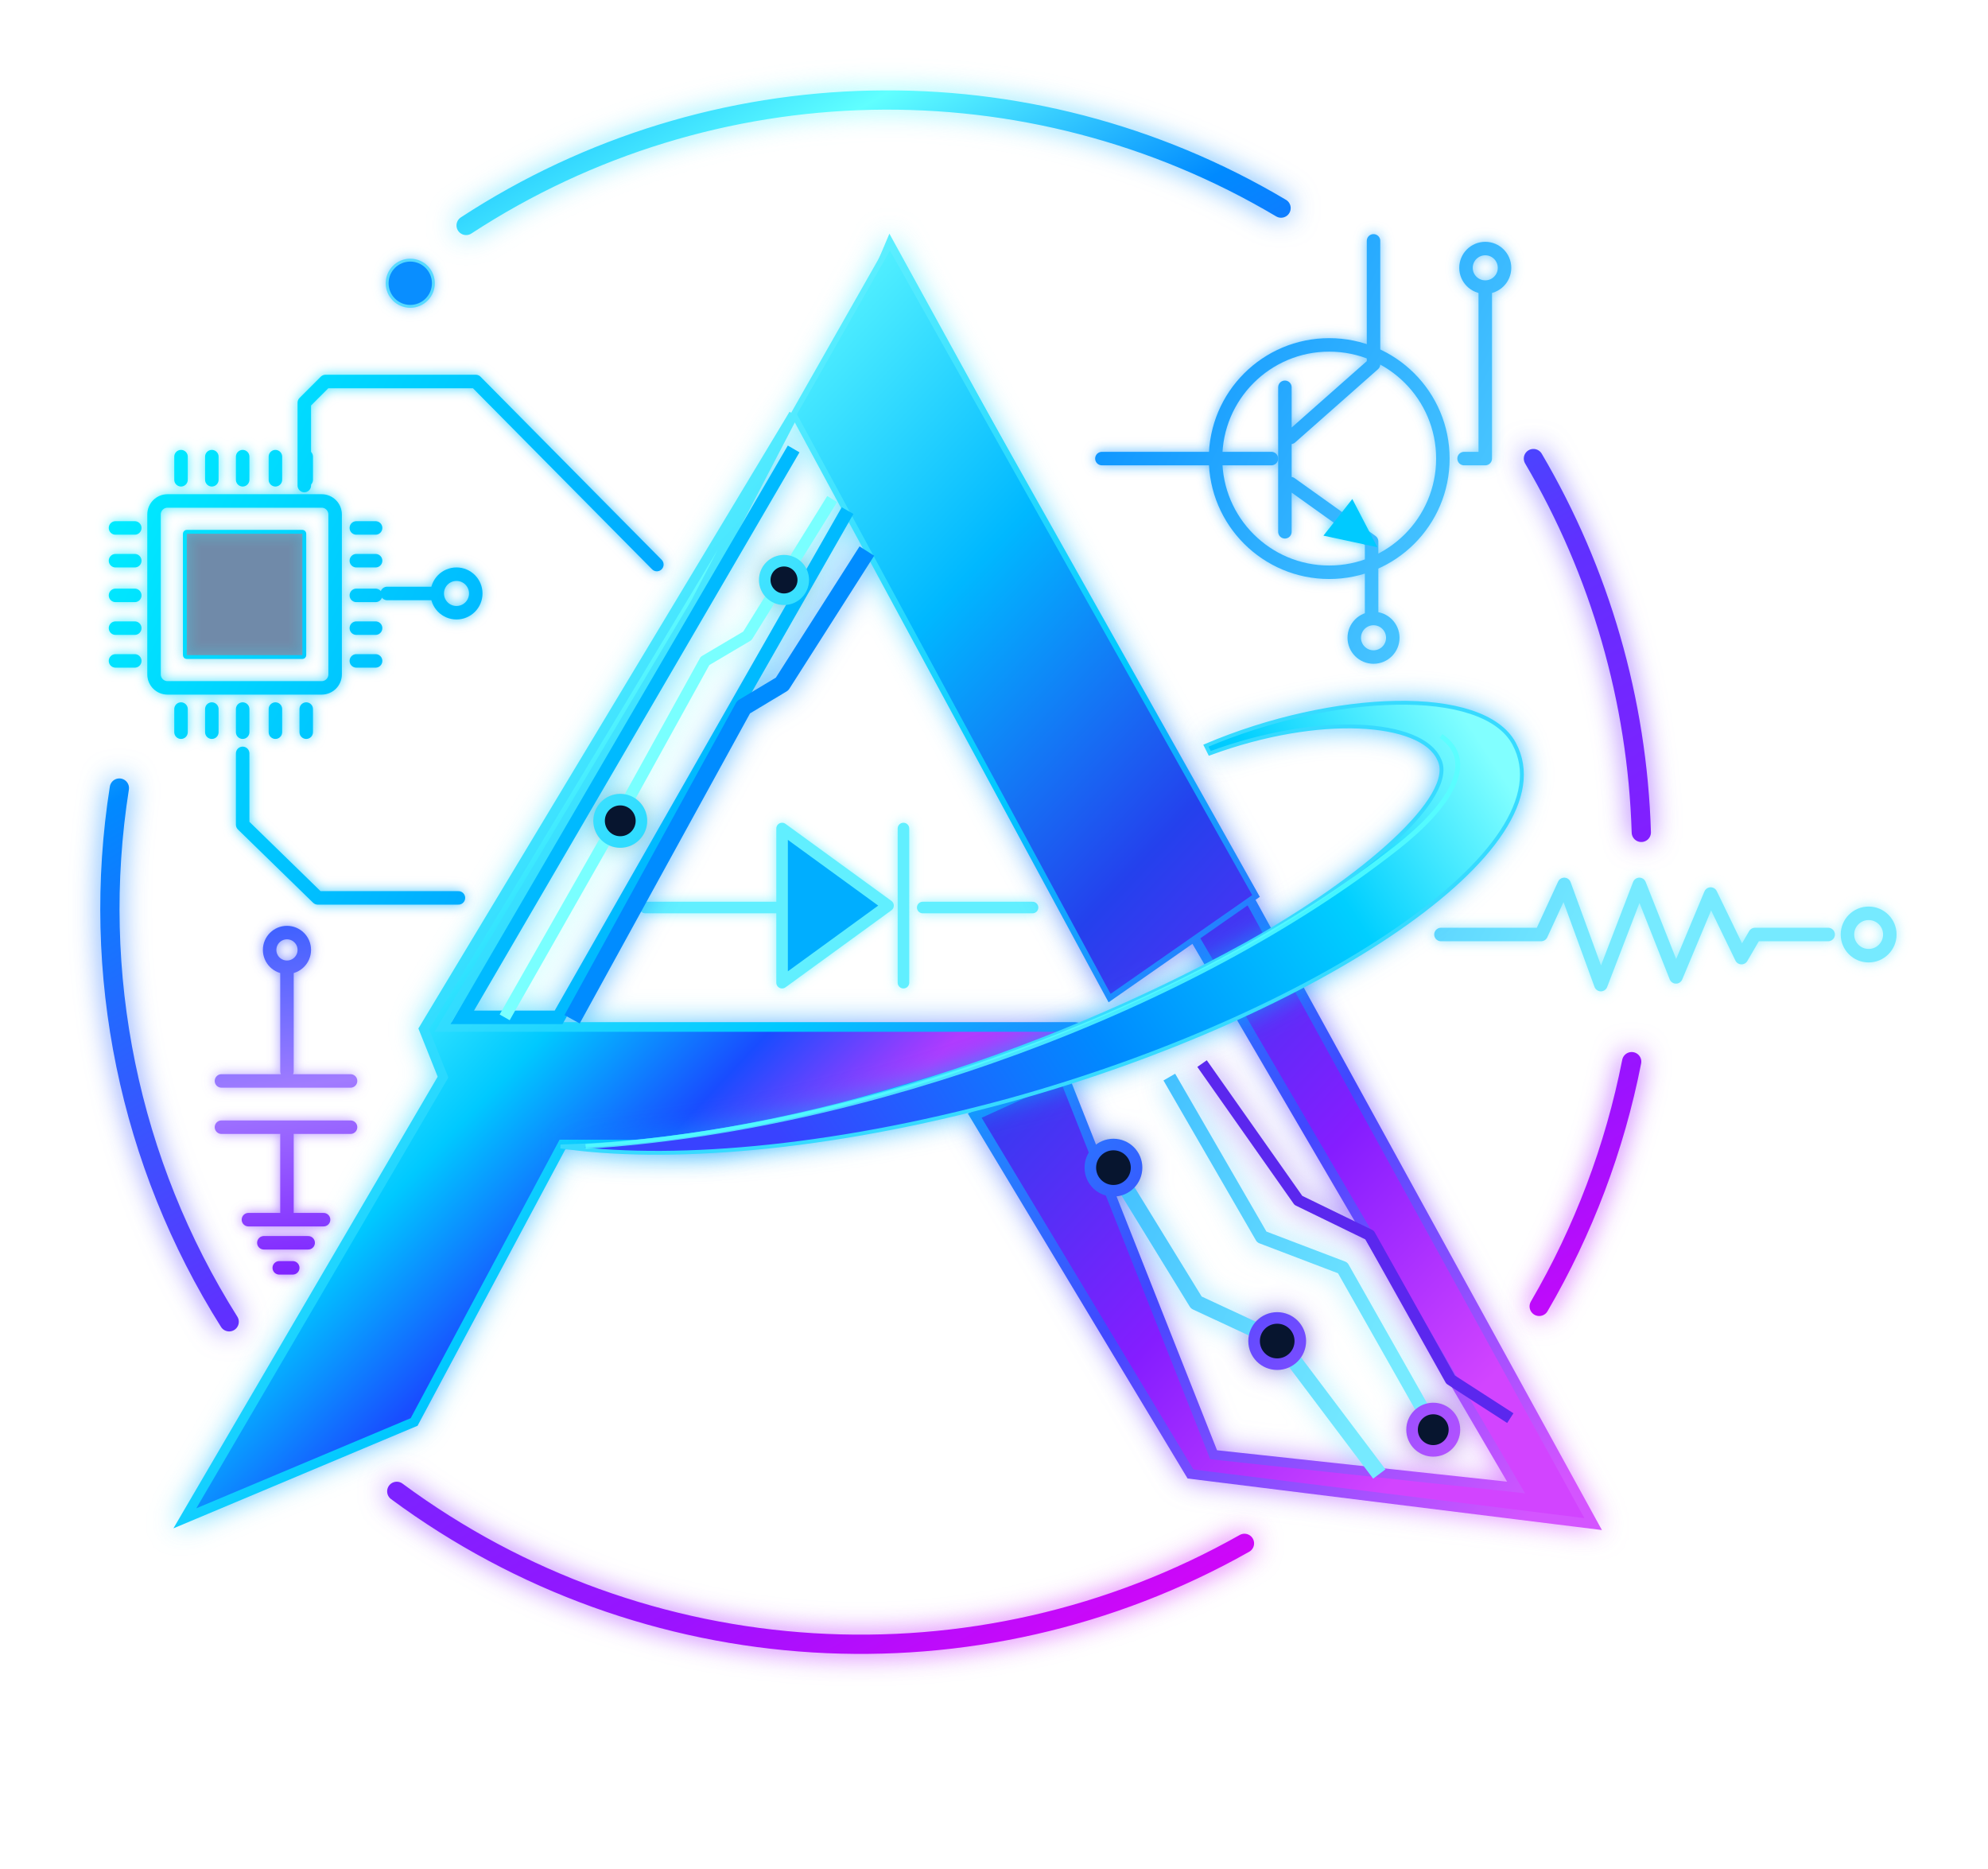
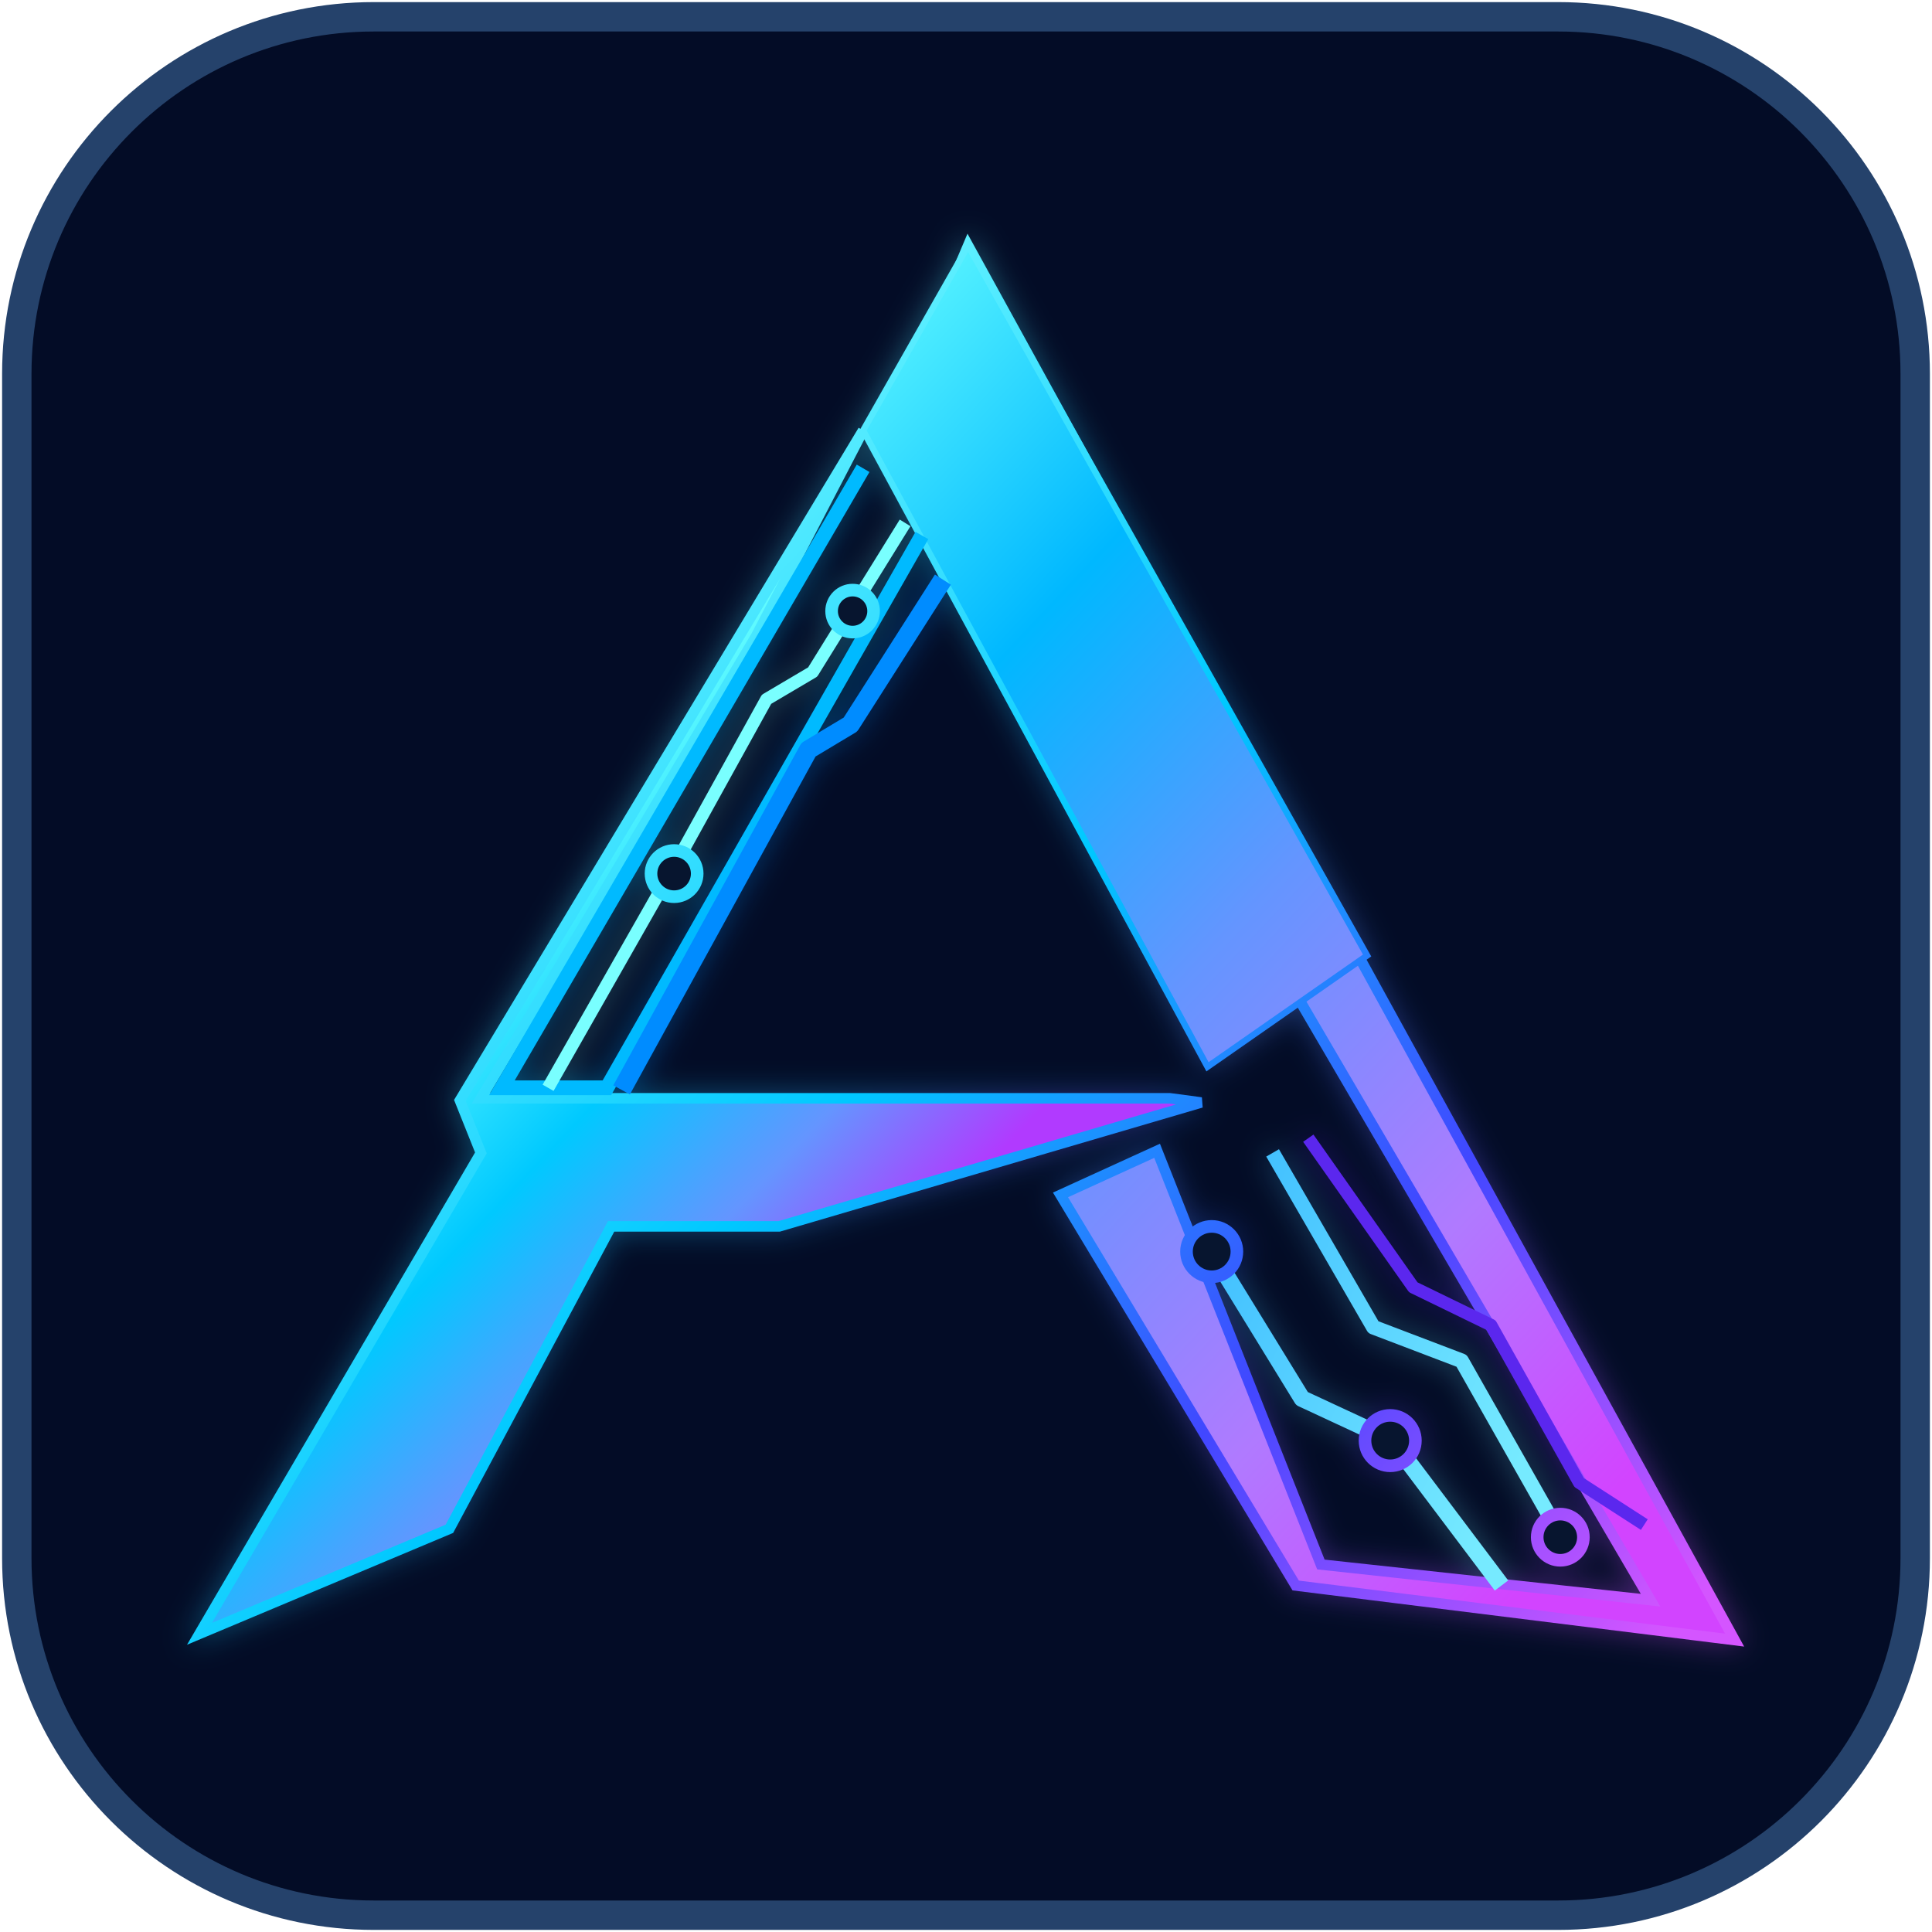
- <svg xmlns="http://www.w3.org/2000/svg" width="1000" height="940" viewBox="170 140 1030 970" role="img" aria-labelledby="title desc">
+ <svg xmlns="http://www.w3.org/2000/svg" width="64" height="64" viewBox="170 150 920 920" role="img" aria-labelledby="title desc">
  <defs>
    <linearGradient id="metal" x1="430" y1="420" x2="920" y2="880" gradientUnits="userSpaceOnUse">
      <stop stop-color="#68ffff" />
      <stop offset=".28" stop-color="#00b8ff" />
-       <stop offset=".53" stop-color="#2441ed" />
-       <stop offset=".79" stop-color="#851dff" />
+       <stop offset=".53" stop-color="#6495ff" />
+       <stop offset=".79" stop-color="#b07aff" />
      <stop offset="1" stop-color="#d244ff" />
    </linearGradient>
    <linearGradient id="left" x1="360" y1="610" x2="555" y2="795" gradientUnits="userSpaceOnUse">
      <stop stop-color="#68ffff" />
      <stop offset=".42" stop-color="#00c9ff" />
-       <stop offset=".73" stop-color="#194cff" />
+       <stop offset=".73" stop-color="#6495ff" />
      <stop offset="1" stop-color="#b13aff" />
    </linearGradient>
    <linearGradient id="rim" x1="397" y1="360" x2="975" y2="915" gradientUnits="userSpaceOnUse">
      <stop stop-color="#84ffff" />
      <stop offset=".43" stop-color="#00c8ff" />
      <stop offset=".72" stop-color="#4147ff" />
      <stop offset="1" stop-color="#d455ff" />
    </linearGradient>
-     <linearGradient id="orbit" x1="580" y1="740" x2="929" y2="512" gradientUnits="userSpaceOnUse">
-       <stop stop-color="#3942ff" />
-       <stop offset=".4" stop-color="#008aff" />
-       <stop offset=".75" stop-color="#00cfff" />
-       <stop offset="1" stop-color="#81ffff" />
-     </linearGradient>
    <linearGradient id="cyan" x1="230" y1="380" x2="950" y2="730" gradientUnits="userSpaceOnUse">
      <stop stop-color="#00edff" />
      <stop offset=".5" stop-color="#008aff" />
      <stop offset="1" stop-color="#76eaff" />
    </linearGradient>
-     <linearGradient id="purple" x1="300" y1="600" x2="330" y2="810" gradientUnits="userSpaceOnUse">
-       <stop stop-color="#245aff" />
-       <stop offset=".5" stop-color="#a17bff" />
-       <stop offset="1" stop-color="#7c19ff" />
-     </linearGradient>
-     <linearGradient id="arc" x1="400" y1="190" x2="860" y2="1000" gradientUnits="userSpaceOnUse">
-       <stop stop-color="#00aaff" />
-       <stop offset=".12" stop-color="#60ffff" />
-       <stop offset=".25" stop-color="#008aff" />
-       <stop offset=".53" stop-color="#6030ff" />
-       <stop offset=".8" stop-color="#9a13ff" />
-       <stop offset="1" stop-color="#ed00f5" />
-     </linearGradient>
    <filter id="glow" x="-35%" y="-35%" width="170%" height="170%" color-interpolation-filters="sRGB">
      <feGaussianBlur stdDeviation="7" />
    </filter>
-     <filter id="smallGlow" x="-30%" y="-30%" width="160%" height="160%">
-       <feGaussianBlur stdDeviation="3" />
-     </filter>
-     <g id="arcs" fill="none" stroke="url(#arc)" stroke-width="10" stroke-linecap="round">
-       <path d="M411 257 A400 400 0 0 1 834 248" />
-       <path d="M965 378 A407 407 0 0 1 1021 572" />
-       <path d="M1016 691 A408 408 0 0 1 968 818" />
-       <path d="M375 914 A405 405 0 0 0 815 941" />
-       <path d="M288 826 A402 402 0 0 1 231 549" />
-     </g>
    <g id="letter">
      <path d="M631 267 996 931 787 905 675 719 721 698 799 895 956 912 609 319Z" fill="url(#metal)" stroke="url(#rim)" stroke-width="5" />
      <path d="M631 267 821 605 745 658 581 355Z" fill="url(#metal)" stroke="url(#rim)" stroke-width="3" />
      <path d="M581 355 389 674 399 699 265 928 384 878 461 734 541 734 742 675 727 673 399 673 530 453Z" fill="url(#left)" stroke="url(#rim)" stroke-width="5" />
      <path d="M581 373 409 668 459 668 609 405" fill="none" stroke="#00baff" stroke-width="7" />
      <path d="M601 399 557 470 535 483 493 559 431 668" fill="none" stroke="#79ffff" stroke-width="6" stroke-linejoin="round" />
      <path d="M619 426 575 495 555 507 466 669" fill="none" stroke="#008cff" stroke-width="9" stroke-linejoin="round" />
      <path d="M776 699 824 782 866 798 913 881" fill="none" stroke="url(#cyan)" stroke-width="7" stroke-linejoin="round" />
      <path d="M793 692 843 763 880 781 922 856 953 876" fill="none" stroke="#5b27ee" stroke-width="6" stroke-linejoin="round" />
      <path d="M747 746 790 816 833 836 885 905" fill="none" stroke="url(#cyan)" stroke-width="8" stroke-linejoin="round" />
      <g fill="#07152f" stroke="url(#rim)" stroke-width="6">
        <circle cx="576" cy="441" r="10" />
        <circle cx="491" cy="566" r="11" />
        <circle cx="747" cy="746" r="12" />
        <circle cx="832" cy="836" r="12" />
        <circle cx="913" cy="882" r="11" />
      </g>
    </g>
-     <g id="electronics" stroke-linecap="round" stroke-linejoin="round">
-       <g fill="none" stroke="url(#cyan)" stroke-width="7">
-         <path d="M327 392 V349 L338 338 H416 L510 433" />
-         <path d="M295 531 V568 L334 606 H407" />
-         <path d="M370 448 H393" />
-         <circle cx="406" cy="448" r="10" />
-         <path d="M741 378 H829" />
-         <circle cx="859" cy="378" r="59" />
-         <path d="M836 341 V416 M839 367 882 329 V265 M839 391 881 421 V458" />
-         <path d="M929 378 H940 V290" />
-         <circle cx="940" cy="279" r="10" />
-         <circle cx="882" cy="471" r="10" />
-         <path d="M917 625 H969 L981 599 1000 651 1020 599 1039 647 1057 604 1073 637 1080 625 H1118" />
-         <circle cx="1139" cy="625" r="11" />
-       </g>
-       <path d="M871 399 884 424 856 418Z" fill="#00caff" />
-       <circle cx="382" cy="287" r="12" fill="#098eff" stroke="#57daff" stroke-width="1.5" />
-       <g stroke="url(#cyan)" fill="none" stroke-width="7">
-         <rect x="249" y="400" width="94" height="97" rx="7" />
-         <path d="M263 377 V389 M279 377 V389 M295 377 V389 M312 377 V389 M328 377 V389 M263 508 V520 M279 508 V520 M295 508 V520 M312 508 V520 M328 508 V520 M229 414 H239 M229 431 H239 M229 449 H239 M229 466 H239 M229 483 H239 M354 414 H364 M354 431 H364 M354 449 H364 M354 466 H364 M354 483 H364" />
-         <rect x="265" y="416" width="62" height="65" rx="1" fill="#07346b" fill-opacity=".4" stroke-width="2" />
-       </g>
-       <g stroke="url(#purple)" stroke-width="7" fill="none">
-         <circle cx="318" cy="633" r="9" />
-         <path d="M318 645 V696 M284 701 H351 M284 725 H351 M318 729 V769 M298 773 H337 M306 785 H329 M314 798 H321" />
-       </g>
-       <g stroke="#61efff" stroke-width="6" fill="none">
-         <path d="M504 611 H575 M648 611 H705 M638 570 V650" />
-         <path d="M575 570 630 610 575 650Z" fill="#00aeff" />
-       </g>
-     </g>
-     <path id="ring" d="M795 527 C861 499 939 496 955 526 C984 580 852 667 693 711 C598 737 514 743 460 735 C574 732 709 689 816 630 C877 596 926 553 916 534 C907 514 854 510 797 531Z" />
  </defs>
-   <use href="#arcs" filter="url(#glow)" opacity=".65" />
-   <use href="#arcs" />
-   <use href="#electronics" filter="url(#smallGlow)" opacity=".7" />
-   <use href="#electronics" />
-   <use href="#letter" filter="url(#glow)" opacity=".65" />
+   <rect x="178" y="158" width="904" height="904" rx="170" fill="#030c26" stroke="#25426b" stroke-width="14" />
+   <use href="#letter" filter="url(#glow)" opacity=".35" />
  <use href="#letter" />
-   <use href="#ring" fill="#00aaff" filter="url(#glow)" opacity=".8" />
-   <use href="#ring" fill="url(#orbit)" stroke="#37daff" stroke-width="2" />
-   <path d="M473 735 C618 726 787 664 894 580 C922 558 936 535 917 522" fill="none" stroke="#56ffff" stroke-width="2.5" opacity=".8" />
</svg>
